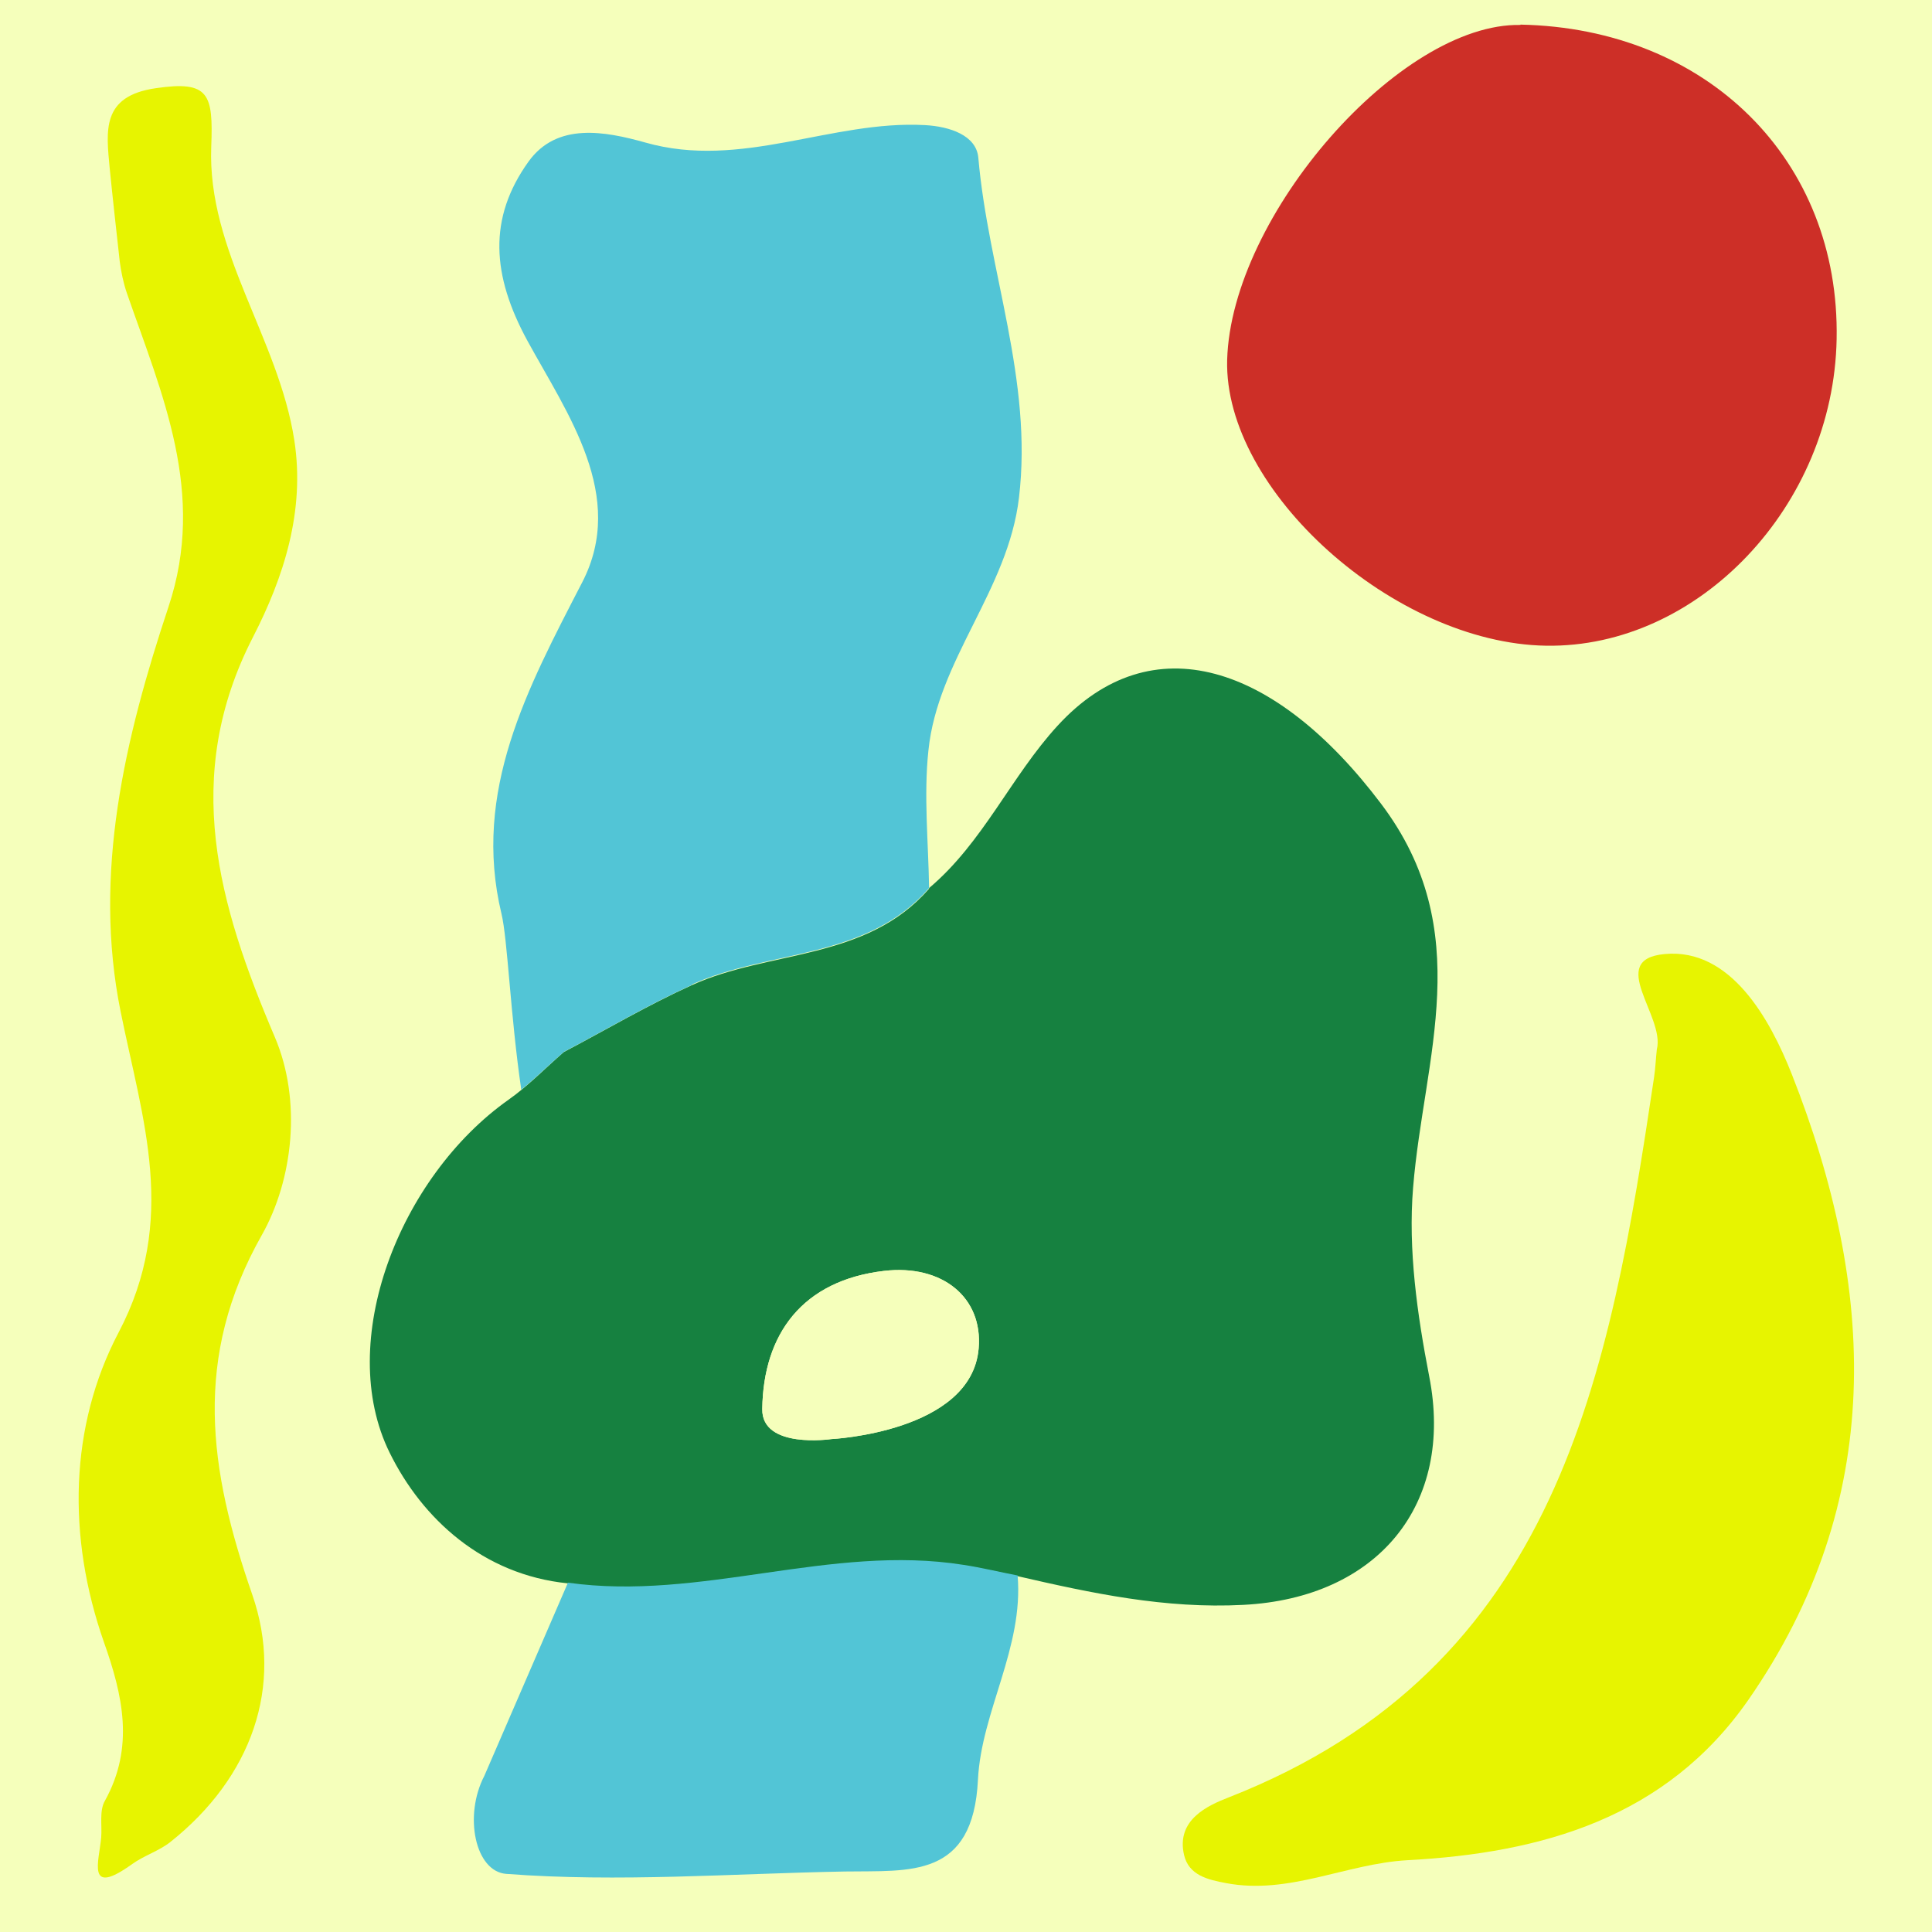
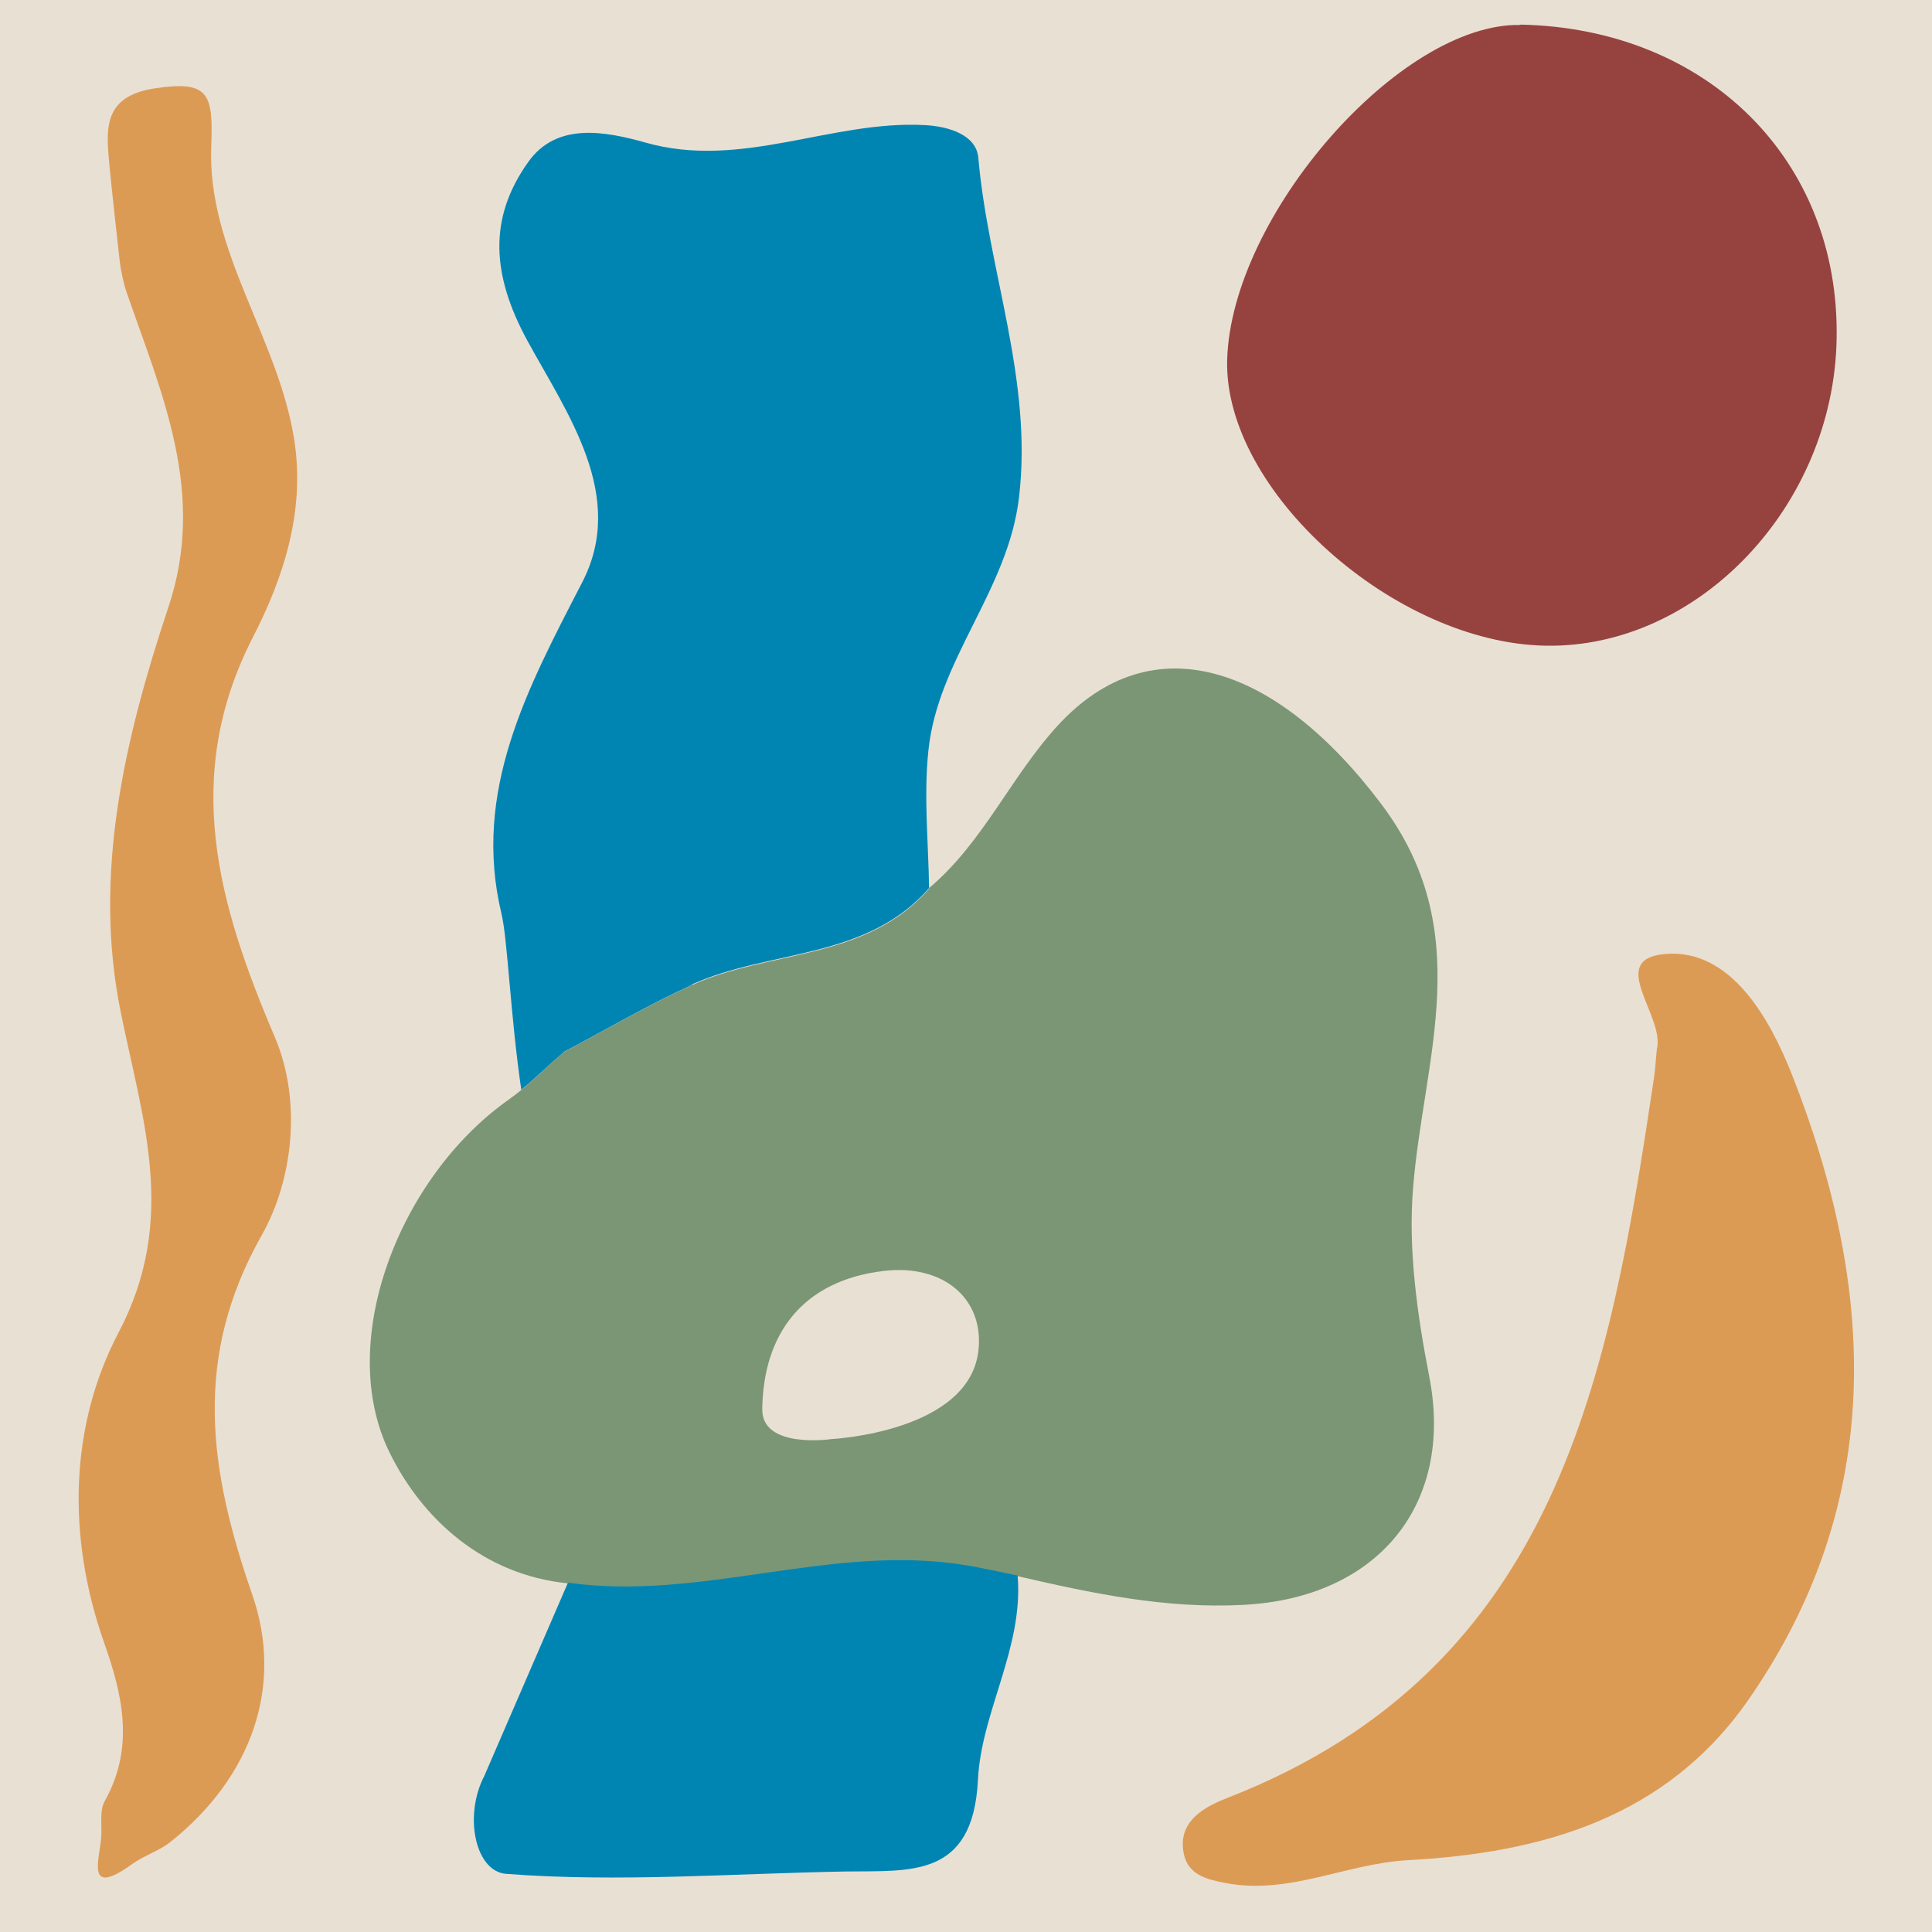
- <svg xmlns="http://www.w3.org/2000/svg" id="Layer_1" version="1.1" viewBox="0 0 565.2 565.2">
-   <defs>
-     <style>
-       .st0, .st1, .st2, .st3 {
-         fill-rule: evenodd;
-       }
- 
-       .st0, .st4 {
-         fill: #52c5d6;
-       }
- 
-       .st1 {
-         fill: #168140;
-       }
- 
-       .st2 {
-         fill: #e7f400;
-       }
- 
-       .st3 {
-         fill: #cd2f27;
-       }
- 
-       .st5 {
-         fill: #f5ffbb;
-       }
-     </style>
-   </defs>
-   <rect class="st5" x="-.8" y="-.8" width="566.9" height="566.9" />
-   <path class="st1" d="M271.8,259.8c15.8-13.3,24-32.7,37.6-47.5,27.5-30,63.8-18,94.6,22.8,28.2,37.3,12.5,74.2,9.4,112.3-1.5,18.2,1.2,37.1,4.7,55.2,7.4,37.5-15,64.9-54.4,66.9-22.8,1.2-44.3-3.4-66-8.4-5.3-1.1-10.5-2.3-15.8-3.1-38.9-6.2-76.9,10.7-115.8,5.2-24.8-2.5-42.6-18.9-52.1-38.2-16-32.4,2.8-80.7,34.8-103.3,5.8-4.1,10.7-9.2,16.1-13.9,12.5-6.6,24.7-13.8,37.5-19.6,22.7-10.3,51-7.1,69.4-28.2ZM243.2,421s41-2,43.1-26.5c1.3-14.9-10.6-24.7-27.7-22.7-23.8,2.8-35.3,18.4-35.6,40.4-.2,11.8,20.2,8.8,20.2,8.8Z" />
-   <g>
-     <path class="st5" d="M258.6,371.8c-23.8,2.8-35.3,18.4-35.6,40.4-.2,11.8,20.2,8.8,20.2,8.8,0,0,41-2,43.1-26.5,1.3-14.9-10.6-24.7-27.7-22.7Z" />
-     <path class="st4" d="M202.4,288c22.7-10.3,51-7.1,69.4-28.2-.2-13.4-1.6-27-.2-40.2,2.7-26.6,23.3-46.9,26.5-74,4.1-34.4-9-66.3-11.9-99.5-.6-6.5-8.3-9.1-15.6-9.5-27.4-1.5-53.7,13.1-81.8,5.1-11.8-3.3-25.9-6-34.2,5.6-11.9,16.6-10.7,33.3-.3,52.4,11.7,21.4,29.1,45.4,16,70.7-16,31-32.2,61-23.6,96.9,1.8,7.4,2.6,29.7,5.8,51.5,4.3-3.5,8.3-7.5,12.5-11.1,12.5-6.6,24.7-13.8,37.5-19.6Z" />
+ <svg xmlns="http://www.w3.org/2000/svg" viewBox="0 0 565.2 565.2">
+   <g id="zone-1" data-color-id="WT000">
+     <rect class="st5" x="-.8" y="-.8" width="566.9" height="566.9" fill="#e9e0d4" />
+     <path class="st5" d="M258.6,371.8c-23.8,2.8-35.3,18.4-35.6,40.4-.2,11.8,20.2,8.8,20.2,8.8,0,0,41-2,43.1-26.5,1.3-14.9-10.6-24.7-27.7-22.7Z" fill="#e9e0d4" />
  </g>
-   <path class="st3" d="M444.8,7.2c54.7,1.1,93.5,39.7,92.5,92-.9,48.8-40.4,90.4-85,89.7-44.4-.7-94.3-45.4-93.3-83.6,1.2-42.3,50.6-98.7,85.8-98Z" />
-   <path class="st2" d="M484.7,307c2.5-9.7-14.9-26.3,2.3-27.9,19.3-1.8,30.8,19,37.2,35.2,24.7,62.6,27.7,124.9-12.8,183.1-24,34.4-60.3,44.7-99.7,46.8-17.9,1-34.6,10.2-53,6.7-5.4-1-10.9-2.3-12.3-8.2-2.4-10.3,6.9-14.5,13.1-16.9,96.7-37.9,111.4-123.8,124.4-210.7.4-2.7.5-5.4.8-8.1Z" />
-   <path class="st2" d="M35,76.2c-1-9-2-17.9-2.9-26.9-1-10.9-2.6-21.2,13.5-23.5,15.6-2.3,16.8,1.7,16.2,17.1-1.2,30.5,19.7,56.1,24.3,85.9,3.2,20.7-3.1,40.1-12.1,57.6-21,40.9-10.1,78.3,6.4,117,7.9,18.5,5.4,41.6-3.8,57.9-20.3,35.9-15.5,68.6-2.8,105.2,9.3,26.8-.2,53.5-24,72.4-3.3,2.6-7.6,3.9-11.1,6.4-13.6,9.8-9.7-.8-9.1-7.7.3-3.6-.6-7.9,1.1-10.8,8.7-15.7,5.2-30.9-.3-46.4-10.8-30.8-10.1-63.2,4.3-90.6,17.4-33.1,7-62.1.6-93.8-8.2-40.4,1.2-80,14-118.5,11.1-33.3-1.9-62.1-12.2-91.8-1-2.9-1.7-6.3-2.1-9.4.5,0-.5,0,0,0Z" />
-   <path class="st0" d="M166.1,463c38.9,5.5,76.8-11.4,115.8-5.2,5.3.8,10.5,2.1,15.8,3.1,1.8,21.1-10.6,39.8-11.6,59.7-1.4,29.1-20,26.6-38.8,26.9-33.1.6-66.3,3.2-99.2.7-9.1-.7-12.5-17-6.4-28.7l24.5-56.6Z" />
+   <g id="zone-2" data-color-id="GN003">
+     <path class="st1" d="M271.8,259.8c15.8-13.3,24-32.7,37.6-47.5,27.5-30,63.8-18,94.6,22.8,28.2,37.3,12.5,74.2,9.4,112.3-1.5,18.2,1.2,37.1,4.7,55.2,7.4,37.5-15,64.9-54.4,66.9-22.8,1.2-44.3-3.4-66-8.4-5.3-1.1-10.5-2.3-15.8-3.1-38.9-6.2-76.9,10.7-115.8,5.2-24.8-2.5-42.6-18.9-52.1-38.2-16-32.4,2.8-80.7,34.8-103.3,5.8-4.1,10.7-9.2,16.1-13.9,12.5-6.6,24.7-13.8,37.5-19.6,22.7-10.3,51-7.1,69.4-28.2ZM243.2,421s41-2,43.1-26.5c1.3-14.9-10.6-24.7-27.7-22.7-23.8,2.8-35.3,18.4-35.6,40.4-.2,11.8,20.2,8.8,20.2,8.8Z" fill="#7b9675" />
+   </g>
+   <g id="zone-3" data-color-id="BL002">
+     <path class="st4" d="M202.4,288c22.7-10.3,51-7.1,69.4-28.2-.2-13.4-1.6-27-.2-40.2,2.7-26.6,23.3-46.9,26.5-74,4.1-34.4-9-66.3-11.9-99.5-.6-6.5-8.3-9.1-15.6-9.5-27.4-1.5-53.7,13.1-81.8,5.1-11.8-3.3-25.9-6-34.2,5.6-11.9,16.6-10.7,33.3-.3,52.4,11.7,21.4,29.1,45.4,16,70.7-16,31-32.2,61-23.6,96.9,1.8,7.4,2.6,29.7,5.8,51.5,4.3-3.5,8.3-7.5,12.5-11.1,12.5-6.6,24.7-13.8,37.5-19.6Z" fill="#0085b3" />
+     <path class="st0" d="M166.1,463c38.9,5.5,76.8-11.4,115.8-5.2,5.3.8,10.5,2.1,15.8,3.1,1.8,21.1-10.6,39.8-11.6,59.7-1.4,29.1-20,26.6-38.8,26.9-33.1.6-66.3,3.2-99.2.7-9.1-.7-12.5-17-6.4-28.7l24.5-56.6Z" fill="#0085b3" />
+   </g>
+   <g id="zone-4" data-color-id="RD001">
+     <path class="st3" d="M444.8,7.2c54.7,1.1,93.5,39.7,92.5,92-.9,48.8-40.4,90.4-85,89.7-44.4-.7-94.3-45.4-93.3-83.6,1.2-42.3,50.6-98.7,85.8-98Z" fill="#964340" />
+   </g>
+   <g id="zone-5" data-color-id="YL001">
+     <path class="st2" d="M484.7,307c2.5-9.7-14.9-26.3,2.3-27.9,19.3-1.8,30.8,19,37.2,35.2,24.7,62.6,27.7,124.9-12.8,183.1-24,34.4-60.3,44.7-99.7,46.8-17.9,1-34.6,10.2-53,6.7-5.4-1-10.9-2.3-12.3-8.2-2.4-10.3,6.9-14.5,13.1-16.9,96.7-37.9,111.4-123.8,124.4-210.7.4-2.7.5-5.4.8-8.1Z" fill="#dc9b54" />
+     <path class="st2" d="M35,76.2c-1-9-2-17.9-2.9-26.9-1-10.9-2.6-21.2,13.5-23.5,15.6-2.3,16.8,1.7,16.2,17.1-1.2,30.5,19.7,56.1,24.3,85.9,3.2,20.7-3.1,40.1-12.1,57.6-21,40.9-10.1,78.3,6.4,117,7.9,18.5,5.4,41.6-3.8,57.9-20.3,35.9-15.5,68.6-2.8,105.2,9.3,26.8-.2,53.5-24,72.4-3.3,2.6-7.6,3.9-11.1,6.4-13.6,9.8-9.7-.8-9.1-7.7.3-3.6-.6-7.9,1.1-10.8,8.7-15.7,5.2-30.9-.3-46.4-10.8-30.8-10.1-63.2,4.3-90.6,17.4-33.1,7-62.1.6-93.8-8.2-40.4,1.2-80,14-118.5,11.1-33.3-1.9-62.1-12.2-91.8-1-2.9-1.7-6.3-2.1-9.4.5,0-.5,0,0,0Z" fill="#dc9b54" />
+   </g>
</svg>
